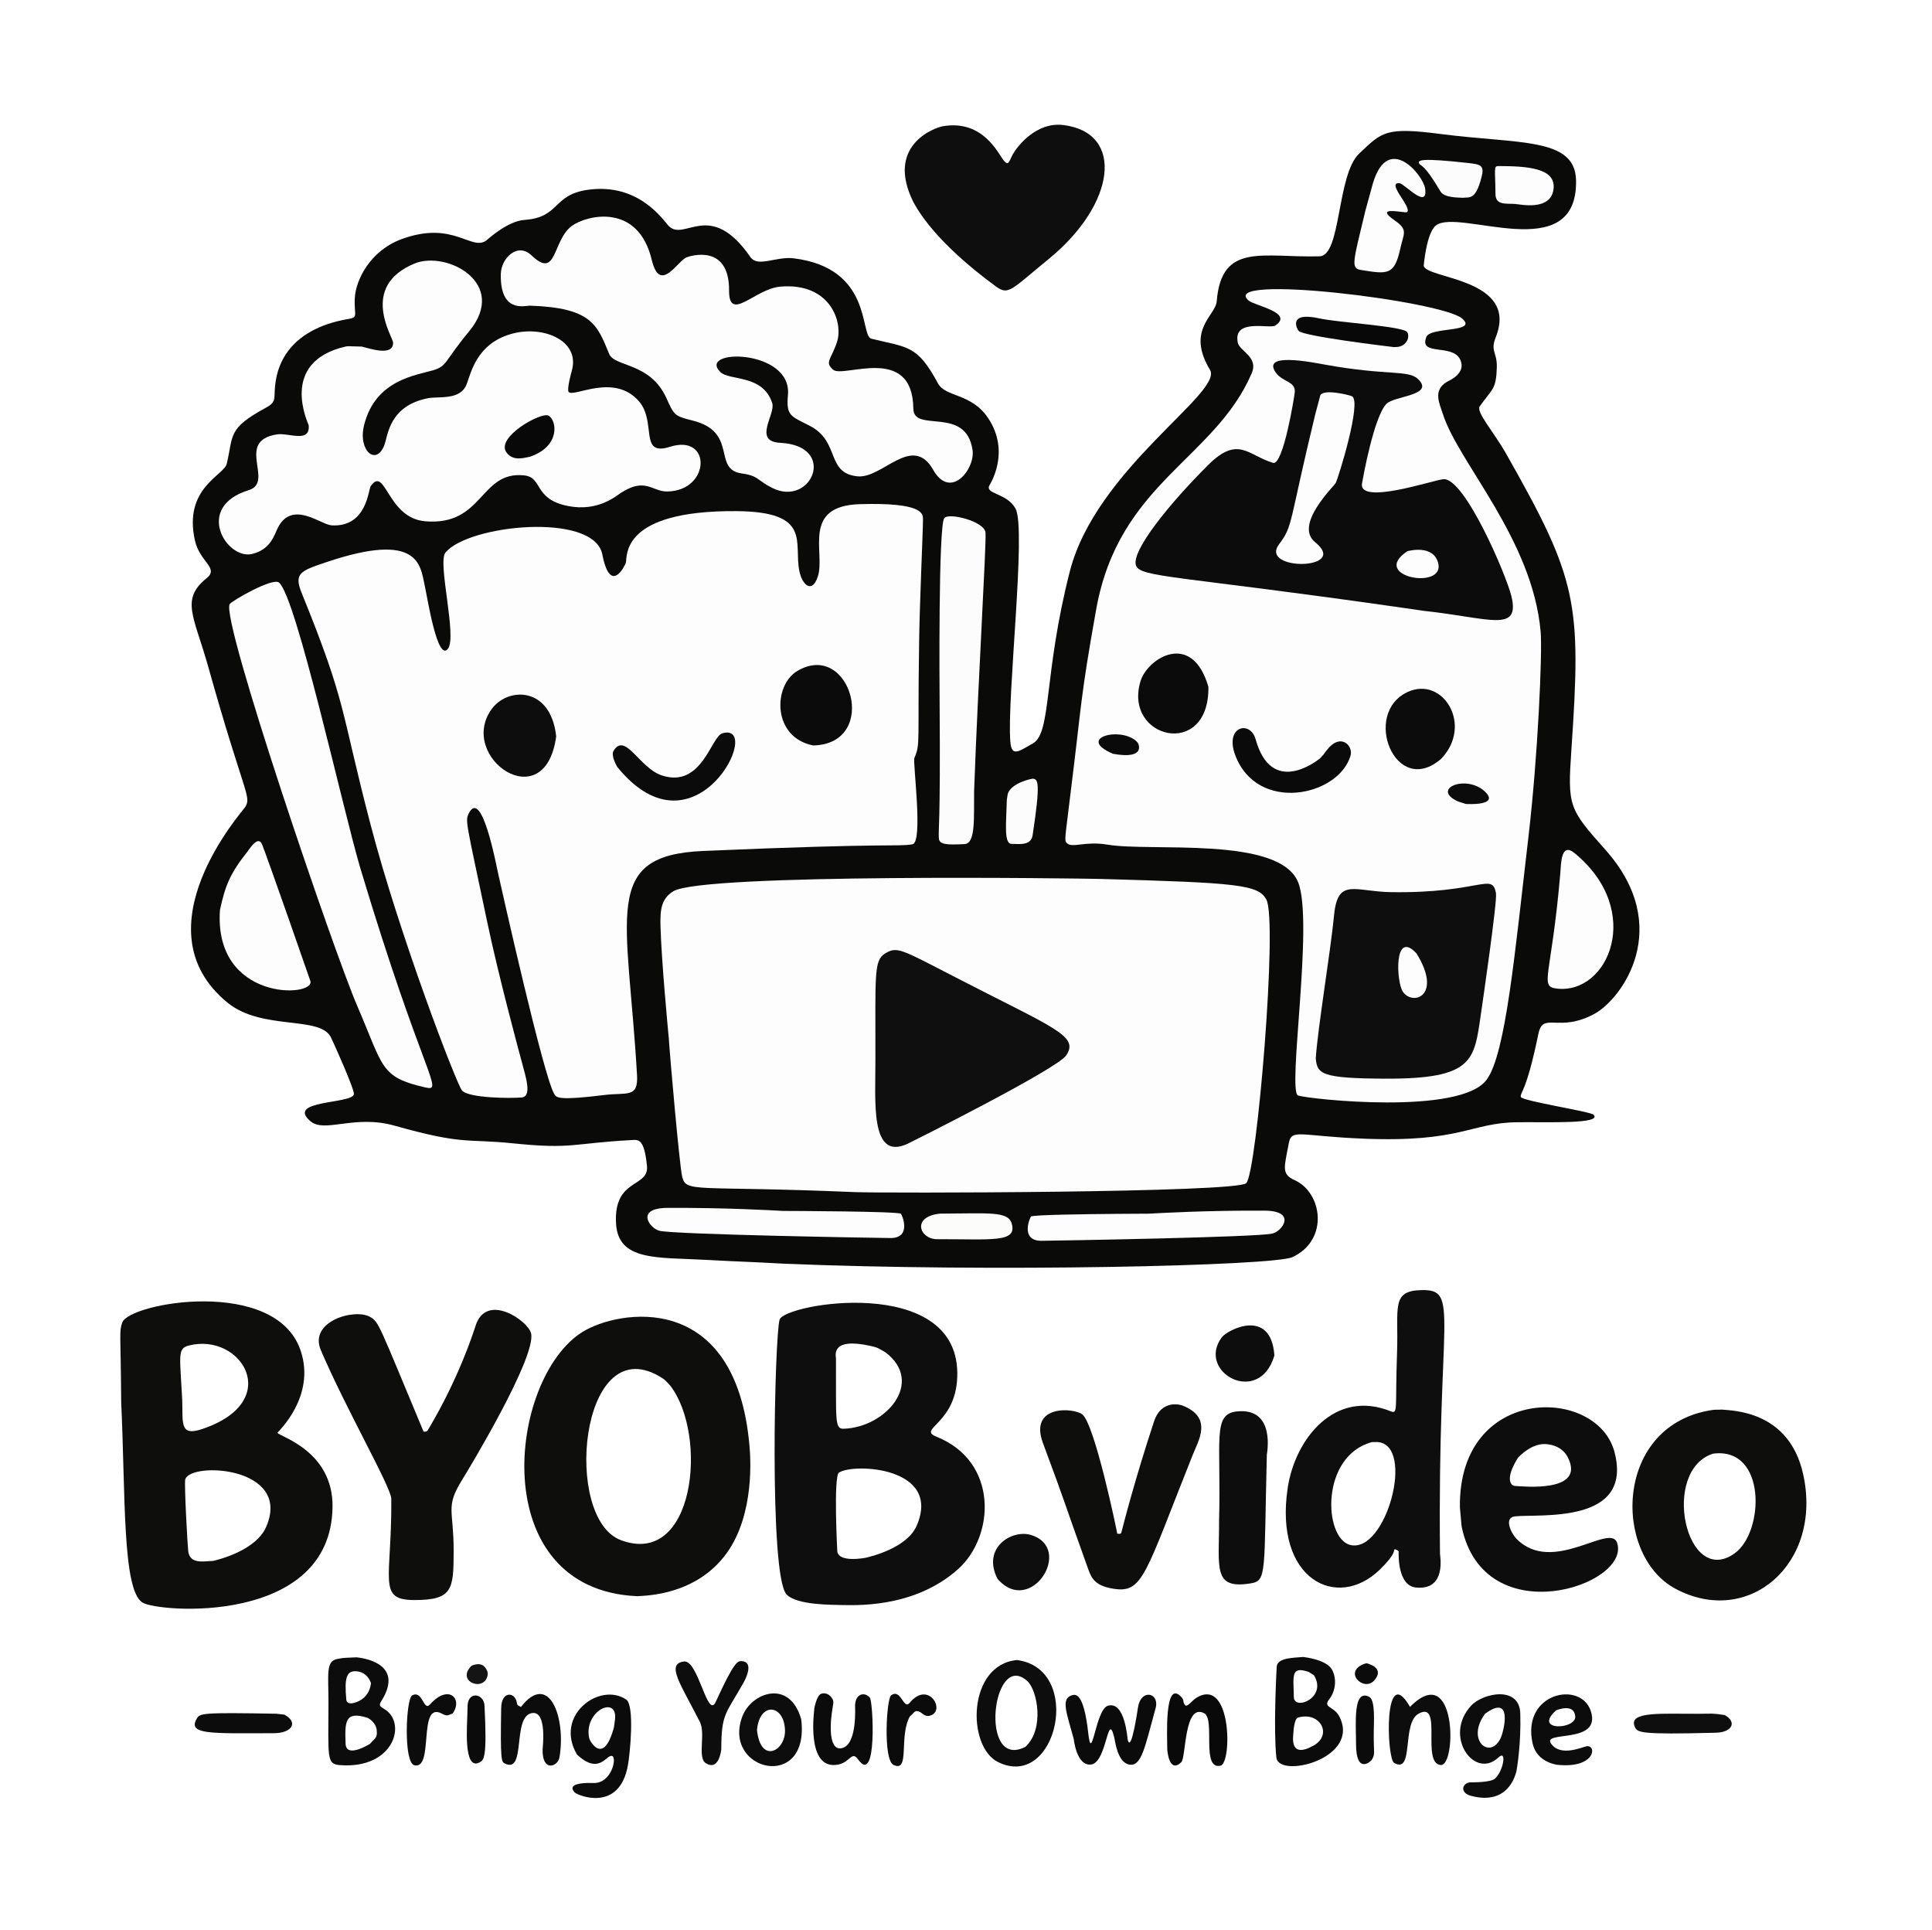
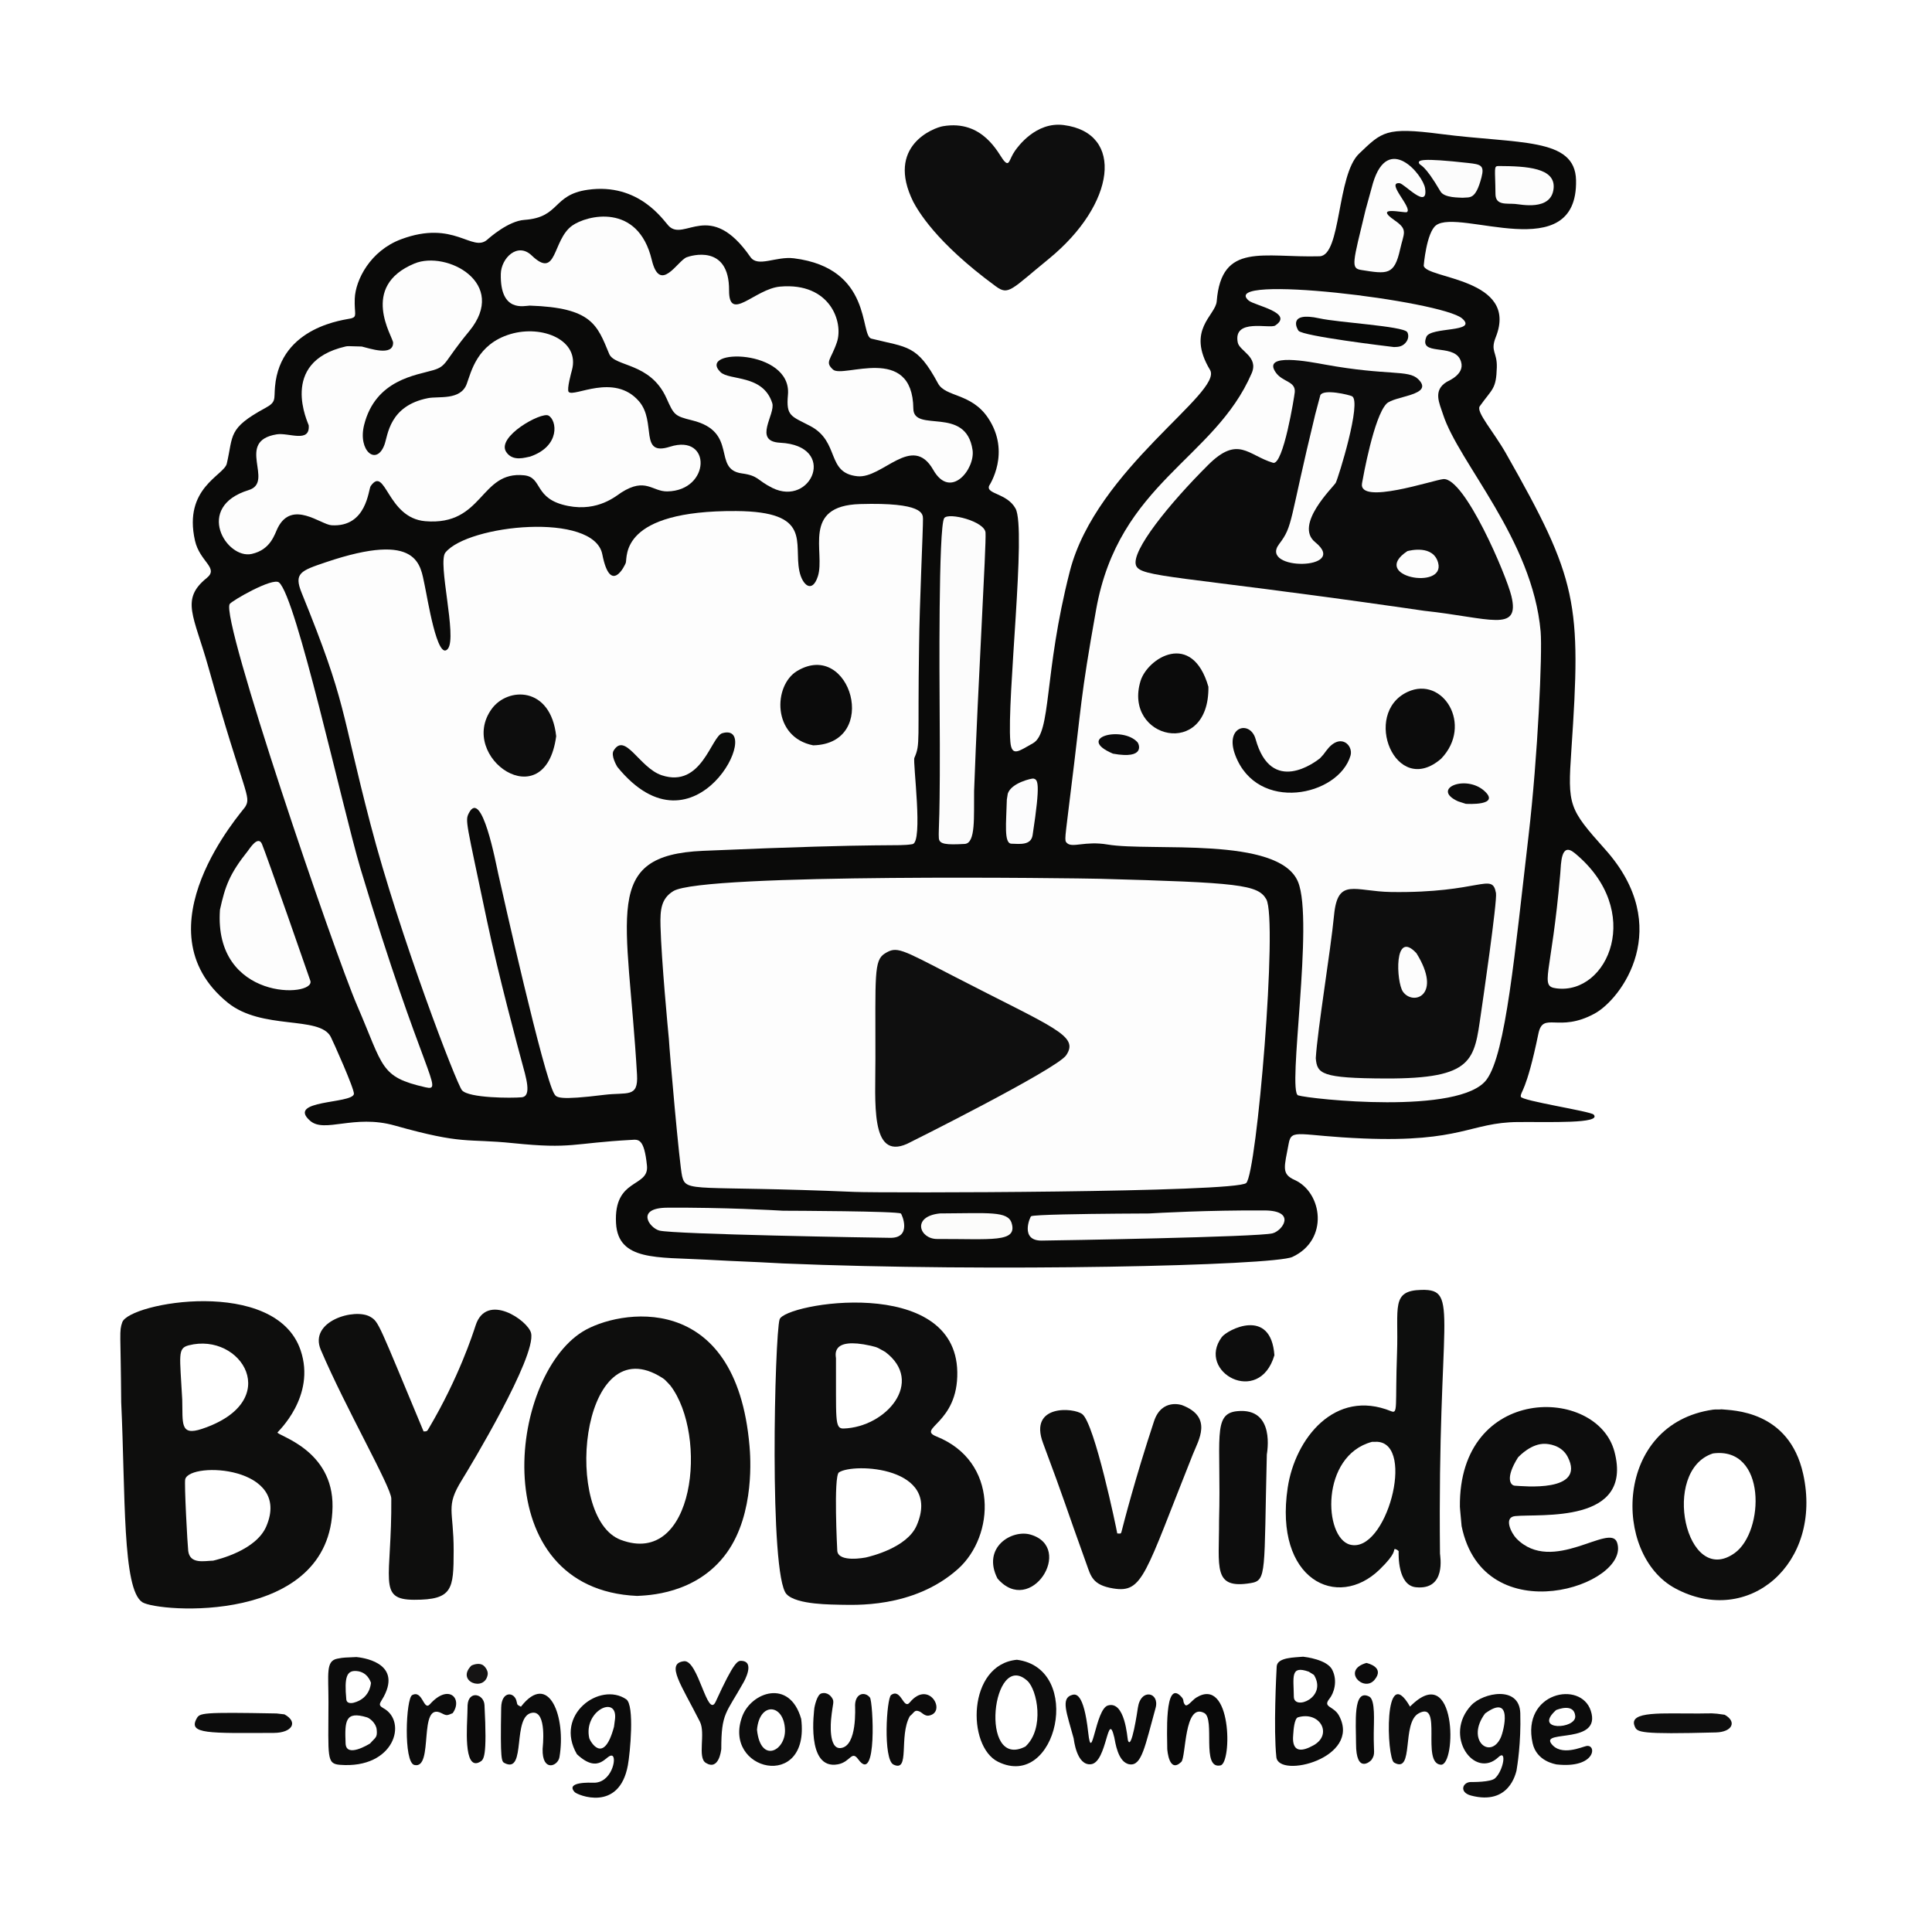
- <svg xmlns="http://www.w3.org/2000/svg" width="100%" height="100%" viewBox="0 0 702 701" version="1.1" xml:space="preserve" style="fill-rule:evenodd;clip-rule:evenodd;stroke-linejoin:round;stroke-miterlimit:2;">
+ <svg xmlns="http://www.w3.org/2000/svg" width="100%" height="100%" viewBox="0 0 702 702" version="1.1" xml:space="preserve" style="fill-rule:evenodd;clip-rule:evenodd;stroke-linejoin:round;stroke-miterlimit:2;">
  <g id="Background" transform="matrix(1,0,0,1,-161,-129)">
    <path d="M445.514,588.074C431.488,587.299 431.54,587.468 417.492,586.698C399.781,585.728 385.596,587.204 384.837,573.466C383.918,556.849 396.892,560.635 396.077,552.545C395.062,542.472 392.908,543.05 390.465,543.182C368.936,544.344 368.989,546.581 347.509,544.377C330.1,542.591 329.697,545.081 304.375,537.952C289.596,533.791 278.945,540.827 273.702,536.255C264.889,528.567 288.816,530.144 289.592,526.534C289.931,524.962 281.799,506.887 281.154,505.688C276.992,497.94 256.167,503.447 243.678,493.264C210.84,466.49 249.163,423.701 250.069,422.223C252.506,418.247 249.778,418.023 236.722,371.432C231.489,352.758 226.467,346.823 236.098,339.034C240.677,335.33 233.593,333.201 231.841,325.415C227.529,306.26 242.394,301.753 243.401,297.477C245.837,287.137 243.645,284.714 257.376,277.263C261.463,275.045 260.516,274.166 260.922,269.523C262.864,247.333 286.804,245.192 288.594,244.691C290.953,244.031 289.69,243.055 289.901,237.516C290.161,230.709 295.552,220.142 306.683,215.961C326.066,208.681 332.576,220.92 338.096,216.048C339.01,215.242 345.739,209.302 351.539,208.897C364.611,207.983 361.625,199.787 374.571,197.955C393.206,195.318 402.081,209.132 403.957,211.071C409.707,217.016 418.965,201.176 433.668,222.386C436.374,226.29 442.957,222.037 449.463,222.853C478.252,226.465 473.322,250.973 477.621,252.046C490.821,255.338 494.23,254.164 501.831,268.306C504.548,273.36 513.897,271.728 520.012,280.848C528.446,293.427 520.494,305.307 520.425,305.472C519.111,308.591 526.885,308.099 530.006,313.787C534.005,321.075 526.78,382.939 528.116,398.542C528.604,404.239 531.334,401.824 536.278,399.097C543.172,395.294 540.108,374.108 549.732,336.559C559.273,299.331 605.582,271.587 600.663,263.396C591.885,248.78 602.684,243.709 603.101,238.466C604.817,216.87 619.953,222.698 640.481,222.117C648.363,221.894 646.695,192.572 654.824,184.837C663.15,176.914 664.404,175.076 684.476,177.684C712.899,181.377 733.341,178.81 733.662,194.497C734.31,226.207 691.162,204.47 682.772,210.884C679.296,213.54 678.311,225.512 678.313,225.523C678.974,230.38 713.047,229.982 704.496,251.498C702.404,256.761 705.041,256.834 704.875,262.508C704.641,270.494 703.279,270.138 698.674,276.612C697.227,278.646 703.716,285.849 708.173,293.692C734.346,339.755 735.598,347.994 731.963,401.537C730.587,421.795 730.981,422.778 744.289,437.678C769.416,465.811 750.252,491.941 740.391,497.301C727.262,504.438 721.682,496.331 719.978,504.598C715.545,526.111 713.375,525.589 713.587,527.477C713.756,528.988 738.954,532.768 740.072,533.996C743.151,537.38 723.927,536.595 712.502,536.698C695.191,536.854 692.123,544.104 656.492,542.673C632.929,541.727 630.297,538.888 629.264,544.454C627.668,553.052 626.481,555.524 631.391,557.73C641.505,562.276 643.974,579.504 630.594,585.713C623.771,588.879 521.158,591.253 445.514,588.074Z" style="fill:rgb(10,10,9);" />
    <path d="M549.937,417.539C554.17,383.878 553.331,383.807 559.287,350.46C567.523,304.35 602.307,295.942 615.805,264.618C618.395,258.607 611.363,256.567 610.744,253.445C608.968,244.495 622.394,248.584 624.363,247.274C631.338,242.635 616.824,240.014 614.726,238.215C603.198,228.33 685.024,238.291 692.303,244.74C698.141,249.912 680.788,247.652 679.278,251.401C676.439,258.449 688.664,253.805 691.5,259.5C694.08,264.679 687.413,267.308 686.66,267.768C681.562,270.884 684.028,275.531 685.325,279.553C691.011,297.185 717.837,324.908 720.797,358.475C721.473,366.153 719.781,403.802 716.426,432.49C711.417,475.317 708.149,511.771 701.177,521.255C691.608,534.271 636.847,528.338 632.682,527.006C628.608,525.705 638.5,463.647 632.648,449.435C625.729,432.634 579.124,438.515 563.427,435.859C555.228,434.471 550.655,437.227 548.674,435.312C547.65,434.321 547.967,434.084 549.937,417.539Z" style="fill:rgb(253,253,253);" />
    <path d="M494.954,363.514C494.389,398.969 495.493,399.215 493.243,404.372C492.603,405.839 496.528,435.079 492.55,435.723C486.539,436.696 486.52,435.134 416.478,438.15C379.331,439.749 389.092,461.121 392.464,519.502C392.956,528.033 388.95,525.775 380.542,526.816C363.921,528.876 363.217,527.765 362.443,526.541C358.587,520.448 343.502,453.041 342.06,446.601C341.171,442.627 336.093,415.277 331.375,424.424C329.925,427.235 330.386,427.454 337.916,463.41C342.108,483.432 349.415,510.433 350.515,514.496C352.166,520.599 354.337,527.359 350.529,527.705C346.86,528.038 331.404,528.022 328.881,525.172C326.913,522.949 306.179,468.907 295.614,428.469C284.514,385.976 287.18,385.186 270.62,344.45C267.698,337.263 270.198,336.402 279.424,333.282C313.499,321.755 313.726,334.575 315.287,341.55C316.271,345.946 319.919,369.624 323.756,364.712C327.169,360.342 319.907,333.402 322.84,329.773C331.061,319.607 376.817,314.942 379.852,330.415C382.823,345.564 388.183,334.243 388.395,333.472C389.007,331.235 386.225,314.411 428.5,314.69C456.277,314.874 449.316,326.18 451.457,336.51C452.512,341.604 456.12,344.78 458.177,338.392C460.97,329.714 452.078,312.777 473.488,312.154C496.282,311.49 496.341,315.624 496.368,317.504C496.42,321.127 495.092,348.836 494.954,363.514Z" style="fill:rgb(253,253,253);" />
    <path d="M404.038,506.516C403.726,503.24 401.341,478.164 400.994,465.494C400.828,459.432 401.288,455.466 405.665,452.783C416.407,446.199 554.115,448.133 560.504,448.307C611.129,449.686 618.09,450.435 621.11,455.742C625.382,463.249 617.674,555.28 613.817,558.854C610.051,562.344 481.731,562.518 471.51,562.085C413.208,559.612 410.306,562.526 408.856,556.405C407.872,552.249 404.277,511.123 404.038,506.516Z" style="fill:rgb(253,253,253);" />
    <path d="M292.448,254.914C295.15,255.535 303.898,258.657 303.836,253.492C303.812,251.455 291.437,233.117 311.595,224.75C323.222,219.925 345.979,231.845 331.415,249.431C322.337,260.391 323.507,261.97 318.494,263.485C312.353,265.341 297.411,266.879 293.293,283.452C290.981,292.757 297.774,298.503 300.699,290.579C301.972,287.13 302.399,276.434 316.534,273.663C320.37,272.911 328.328,274.553 330.578,268.536C332.201,264.193 334.269,254.023 346.469,250.395C358.065,246.946 371.835,252.615 368.795,263.573C368.626,264.182 366.868,270.52 367.628,271.393C369.475,273.513 384.112,264.346 393.163,274.787C399.7,282.328 393.034,294.951 404.431,291.32C419.66,286.467 419.196,307.266 403.501,307.555C397.972,307.656 395.648,302.332 386.789,307.939C384.951,309.101 378.404,314.985 367.435,312.841C354.753,310.363 358.355,302.446 351.47,301.706C335.301,299.969 336.753,320.162 315.512,318.377C301.574,317.206 301.127,297.922 295.686,305.617C294.845,306.806 294.307,320.66 281.458,319.853C277.567,319.609 267.16,310.535 261.952,320.741C260.765,323.068 259.443,328.718 252.462,330.274C243.274,332.323 231.496,313.18 251.376,307.068C260.891,304.143 246.271,289.304 261.554,286.821C265.899,286.115 273.696,290.118 273.172,283.54C273.131,283.021 261.975,260.56 286.567,254.896C287.435,254.696 287.347,254.794 292.448,254.914Z" style="fill:rgb(253,253,253);" />
    <path d="M205.039,638.512C204.855,612.949 204.246,612.87 205.419,609.471C207.9,602.284 261.119,592.79 270.218,619.6C275.931,636.434 261.822,649.297 261.826,649.485C261.856,650.721 282.113,655.747 281.827,676.501C281.231,719.66 218.322,714.819 212.704,711.165C205.416,706.423 206.61,672.12 205.039,638.512ZM238.447,696.072C240.235,695.645 254.018,692.359 257.76,683.61C267.096,661.781 230.263,659.937 228.312,666.439C227.888,667.851 229.139,690.516 229.388,692.518C230.005,697.474 235.276,696.135 238.447,696.072ZM227.212,637.504C227.463,646.092 226.257,650.902 234.393,648.185C264.456,638.146 248.668,612.923 229.591,617.827C225.413,618.901 226.365,621.362 227.212,637.504Z" style="fill:rgb(14,14,13);" />
    <path d="M466.502,712.095C463.8,711.978 450.515,712.224 446.786,708.236C440.375,701.381 442.491,614.035 444.272,608.404C446.125,602.545 508.194,592.071 508.837,627.493C509.18,646.386 493.882,647.981 501.29,650.956C523.932,660.047 522.468,687.116 509.106,699.071C492.738,713.714 470.604,712.058 466.502,712.095ZM475.579,694.922C477.28,694.523 490.553,691.406 494.068,683.308C503.34,661.945 471.161,660.435 465.832,663.995C463.803,665.351 465.222,692.475 465.23,692.548C465.713,696.891 475.514,694.928 475.579,694.922ZM482.664,620.231C480.086,618.852 480.23,618.615 477.381,617.977C462.603,614.668 464.75,621.698 464.755,622.498C464.874,644.557 464.142,648.166 467.507,648.059C482.946,647.572 497.117,631.137 482.664,620.231Z" style="fill:rgb(14,14,14);" />
    <path d="M353.496,240.046C351.523,240.092 342.646,242.712 342.973,228.513C343.104,222.803 349.036,216.879 354.187,221.821C363.497,230.752 361.615,216.223 368.886,210.998C374.168,207.204 392.812,202.514 397.82,223.421C400.812,235.912 407.127,223.815 410.492,222.483C411.897,221.927 426.004,217.504 425.911,234.505C425.846,246.369 435.294,233.944 444.461,233.136C462.663,231.53 467.561,246.094 465.088,253.371C462.878,259.874 460.599,260.459 463.679,263.284C467.302,266.608 492.591,253.694 492.868,277.476C492.972,286.459 512.006,276.236 514.382,292.519C515.383,299.379 506.395,310.784 500.102,299.725C492.468,286.31 481.698,302.986 472.548,302.046C461.057,300.864 466.329,289.497 455.354,283.763C448.457,280.159 446.587,280.272 447.301,272.489C448.847,255.622 414.025,255.607 422.792,264.201C426.016,267.362 438.246,264.945 441.596,275.466C442.876,279.484 434.43,289.363 444.475,289.87C465.484,290.929 455.896,313.378 441.614,306.275C436.02,303.493 436.733,301.86 430.554,301.012C419.618,299.51 429.512,285.891 412.452,281.727C406.048,280.164 405.881,279.704 403.153,273.657C397.24,260.546 384.347,262.403 382.345,257.578C377.987,247.071 376.123,240.788 353.496,240.046Z" style="fill:rgb(253,253,253);" />
    <path d="M678.468,350.933C677.68,350.808 671.098,349.865 670.457,349.773C588.86,338.086 575.329,338.843 573.769,334.426C571.934,329.233 585.853,312.014 599.972,297.952C610.921,287.047 614.448,294.434 623.555,297.154C627.288,298.269 631.336,272.909 631.458,271.498C631.8,267.507 627.085,267.857 624.614,264.42C619.256,256.968 637.04,260.486 642.504,261.477C665.341,265.619 672.68,263.253 676.277,266.736C682.452,272.715 667.573,272.759 664.754,275.734C660.194,280.546 656.326,302.193 655.902,304.569C654.446,312.716 682.003,303.357 685.454,303.08C693.18,302.46 708.321,337.915 710.172,345.583C713.432,359.09 702.119,353.453 678.468,350.933Z" style="fill:rgb(12,12,12);" />
    <path d="M392.505,708.884C337.154,706.446 345.551,629.67 372.711,612.845C385.515,604.914 428.467,597.117 433.348,654.512C433.616,657.666 435.416,678.832 425.076,693.204C414.063,708.511 395.827,708.68 392.505,708.884ZM404.574,632.433C402.63,630.396 402.798,630.263 400.3,628.848C371.613,612.611 365.52,680.532 386.505,688.49C413.461,698.714 418.387,650.512 404.574,632.433Z" style="fill:rgb(14,14,13);" />
    <path d="M668.438,691.998C668.263,692.149 667.937,691.694 667.763,691.845C667.205,692.329 668.473,693.277 662.295,699.285C646.958,714.199 623.861,703.04 628.89,669.573C631.582,651.65 646.066,633.471 666.426,641.753C669.062,642.825 667.904,640.366 668.62,620.501C669.212,604.082 666.303,597.937 677.499,597.684C691.591,597.366 683.28,606.62 684.228,693.505C684.236,694.218 686.682,706.877 675.466,705.73C668.806,705.049 669.169,693.753 669.207,692.589L668.438,691.998ZM659.535,652.899C640.694,657.912 641.931,687.763 651.557,690.254C664.654,693.642 675.412,653.736 661.474,652.885C660.828,652.846 660.18,652.939 659.535,652.899Z" style="fill:rgb(13,14,13);" />
    <path d="M639.094,513.493C639.739,502.911 644.481,474.572 645.737,461.521C647.069,447.687 653.191,452.929 666.516,453.116C698.981,453.573 703.166,445.767 704.569,453.487C705.096,456.386 699.6,493.929 699.087,497.434C696.639,514.155 696.581,520.983 664.503,520.874C641.05,520.794 639.573,519.168 639.094,513.493Z" style="fill:rgb(14,14,14);" />
    <path d="M291.919,444.385C314.652,520.093 322.635,525.674 315.576,524.067C298.978,520.288 300.461,516.78 290.776,494.381C282.343,474.878 241.086,353.869 244.464,348.469C245.184,347.318 260.081,338.705 262.384,340.647C268.673,345.95 285.203,421.571 291.919,444.385Z" style="fill:rgb(253,253,253);" />
    <path d="M314.911,649.114C316.218,649.127 316.188,649.027 316.881,647.856C327.67,629.623 332.808,613.717 333.814,610.602C337.768,598.364 352.912,608.831 353.968,613.386C355.948,621.924 331.672,662.17 328.854,666.72C322.742,676.59 325.862,677.445 325.84,692.503C325.819,706.463 325.484,710.311 311.499,710.288C297.902,710.266 303.43,702.877 303.177,673.51C303.141,669.338 286.67,640.816 277.567,619.475C273.113,609.032 289.899,604.164 295.527,607.458C298.7,609.315 298.467,609.756 314.911,649.114Z" style="fill:rgb(14,14,13);" />
    <path d="M786.505,641.084C790.235,641.505 811.024,641.259 816.186,664.568C823.39,697.099 796.28,720.421 769.695,706.137C746.834,693.853 747.435,646.313 783.46,641.201C784.466,641.058 785.499,641.227 786.505,641.084ZM783.406,657.112C764.305,663.296 773.593,706.107 791.344,693.277C802.138,685.476 802.929,654.493 783.406,657.112Z" style="fill:rgb(14,14,13);" />
    <path d="M479.086,513.5C479.107,483.481 478.497,477.952 482.481,475.474C486.887,472.734 488.117,473.691 507.417,483.659C544.065,502.587 553.249,505.273 548.397,512.435C544.967,517.498 491.193,544.353 490.555,544.636C477.077,550.611 479.128,529.262 479.086,513.5Z" style="fill:rgb(15,15,15);" />
    <path d="M492.841,202.332C482.732,181.952 500.358,175.423 503.574,174.867C518.281,172.323 523.823,185.043 525.703,187.297C527.819,189.835 527.602,186.898 529.836,183.746C530.759,182.442 537.359,173.128 547.506,174.44C569.693,177.309 566.419,203.177 542.103,223.047C528.305,234.321 527.481,236.446 522.835,233.044C500.79,216.898 494.486,205.347 492.841,202.332Z" style="fill:rgb(14,14,14);" />
    <path d="M692.084,683.541C691.505,677.022 691.465,677.066 691.459,676.501C690.961,631.932 741.288,632.503 747.62,656.467C754.572,682.778 720.72,678.969 711.545,679.877C707.167,680.31 710.217,686.194 711.994,688.01C725.078,701.383 746.072,682.085 748.57,689.475C753.808,704.97 700.173,722.804 692.084,683.541ZM712.578,658.559C707.863,666.036 709.793,668.757 711.448,668.836C714.168,668.967 737.313,671.488 730.658,658.414C728.346,653.872 723.251,653.656 722.494,653.624C717.479,653.412 713.189,657.918 712.578,658.559Z" style="fill:rgb(13,13,13);" />
    <path d="M566.958,686.179C568.011,686.198 568.263,686.507 568.517,685.512C569.343,682.274 573.419,666.305 580.313,645.435C583.112,636.962 590.476,639.555 590.481,639.557C601.821,643.868 596.481,652.291 594.416,657.465C576.932,701.265 576.334,707.908 565.543,706.174C557.98,704.958 557.377,701.717 555.816,697.392C547.867,675.357 548.211,675.322 539.986,653.327C534.706,639.207 551.146,640.399 554.256,642.836C558.744,646.353 566.659,684.325 566.958,686.179Z" style="fill:rgb(14,14,13);" />
    <path d="M514.941,416.502C514.814,425.717 515.602,435.424 511.512,435.648C504.843,436.012 502.274,435.794 502.137,433.551C501.899,429.635 502.752,429.706 502.416,384.501C502.376,379.117 501.937,320.085 504.105,317.229C505.725,315.095 518.81,318.431 519.096,322.531C519.408,327.01 516.358,377.156 514.941,416.502Z" style="fill:rgb(252,252,252);" />
    <path d="M240.924,459.562C242.819,450.925 244.423,446.507 251.077,438.161C251.654,437.437 254.755,432.397 256.177,435.663C257.605,438.942 273.654,484.948 273.788,485.441C275.413,491.436 238.586,492.864 240.924,459.562Z" style="fill:rgb(253,253,253);" />
    <path d="M603.953,681.502C604.749,651.832 601.437,642.65 610.531,641.755C624.664,640.365 621.316,657.155 621.308,657.494C620.241,700.625 621.383,703.249 615.441,704.228C601.573,706.513 603.999,698.617 603.953,681.502Z" style="fill:rgb(13,13,13);" />
    <path d="M530.502,732.084C554.87,735.213 545.066,779.663 523.664,769.158C512.209,763.535 512.484,733.785 530.502,732.084ZM533.581,763.614C540.646,757.113 537.904,743.004 534.291,739.732C521.508,728.157 516.615,772.329 533.581,763.614Z" style="fill:rgb(13,13,13);" />
    <path d="M727.922,446.515C728.239,442.53 728.173,434.868 733.142,438.948C758.592,459.845 745.339,490.505 726.56,488.13C720.23,487.329 724.71,483.857 727.922,446.515Z" style="fill:rgb(253,253,253);" />
    <path d="M445.495,568.92C448.922,568.932 486.779,569.062 488.323,569.93C488.701,570.143 492.491,578.845 484.498,578.771C478.849,578.719 405.817,577.488 400.597,576.135C396.937,575.187 391.779,567.889 403.5,567.821C424.244,567.7 442.14,568.728 445.495,568.92Z" style="fill:rgb(253,253,253);" />
    <g transform="matrix(-1,0,0,1,1023.98,1)">
      <path d="M445.495,568.92C446.576,568.924 451.084,568.939 456.797,568.986C469.194,569.087 487.266,569.336 488.323,569.93C488.701,570.143 492.491,578.845 484.498,578.771C478.849,578.719 405.817,577.488 400.597,576.135C396.937,575.187 391.779,567.889 403.5,567.821C424.244,567.7 442.14,568.728 445.495,568.92Z" style="fill:rgb(253,253,253);" />
    </g>
    <path d="M290.502,731.096C291.894,731.234 307.219,732.75 300.448,745.471C299.196,747.823 298.063,748.44 300.366,749.711C309.145,754.556 304.32,771.809 284.518,770.254C279.594,769.867 280.317,767.675 280.35,747.5C280.366,737.237 279.299,732.531 283.539,731.691C286.259,731.152 286.236,731.341 290.502,731.096ZM295.489,762.486C297.403,760.248 298.175,760.44 297.873,757.456C297.629,755.06 295.329,753.304 294.324,753C286.421,750.61 286.244,754.308 286.574,762.495C286.789,767.837 294.881,762.86 295.489,762.486ZM295.789,740.47C295.62,739.953 294.489,736.488 290.526,736.173C286.913,735.886 286.094,738.504 286.827,746.448C287.003,748.352 289.316,747.741 289.547,747.68C295.245,746.173 295.716,741.23 295.789,740.47Z" style="fill:rgb(12,12,12);" />
    <path d="M634.51,730.968C635.431,731.078 643.194,732.003 645.077,735.731C647.165,739.866 645.622,744.294 644.087,746.2C641.435,749.495 645.598,748.735 647.575,752.456C655.732,767.809 625.606,775.381 624.769,767.456C623.695,757.288 624.754,737.165 624.893,734.535C625.072,731.125 631.518,731.275 634.51,730.968ZM630.958,758.505C630.956,759.584 629.235,768.232 638.291,763.154C645.361,759.189 640.585,750.639 632.633,752.99C631.258,753.396 630.985,758.044 630.958,758.505ZM638.418,737.585L636.536,736.404C629.747,734.018 631.047,738.325 631.121,745.522C631.174,750.658 643.441,745.786 638.418,737.585Z" style="fill:rgb(11,11,11);" />
    <path d="M638.892,279.576C640.74,272.61 640.737,272.617 640.74,272.61C641.896,270.171 651.365,272.503 652.261,272.973C655.92,274.891 647.247,302.747 646.35,304.42C645.568,305.88 631.057,319.672 638.897,326.02C651.554,336.269 618.342,336.482 625.771,326.696C630.94,319.886 629.28,319.116 638.892,279.576Z" style="fill:rgb(253,253,253);" />
    <path d="M363.094,396.503C359.064,426.452 327.024,404.071 339.65,386.606C345.465,378.562 361.113,378.235 363.094,396.503Z" style="fill:rgb(13,13,13);" />
    <path d="M456.475,399.819C441.506,396.88 441.888,378.011 450.678,372.779C470.077,361.235 480.898,399.27 456.475,399.819Z" style="fill:rgb(11,11,11);" />
    <path d="M712.021,772.399C711.735,773.24 709.441,785.084 695.523,781.426C691.04,780.249 692.442,776.473 695.5,776.504C696.205,776.511 702.634,776.577 704.207,775.161C707.287,772.387 708.602,764.484 705.477,767.458C696.747,775.766 685.244,759.61 695.605,748.598C699.886,744.047 713.114,741.297 713.402,751.503C713.708,762.354 712.299,770.747 712.021,772.399ZM700.604,751.603C693.491,761.207 702.495,768.543 706.283,760.405C707.41,757.986 710.897,744.05 700.604,751.603Z" style="fill:rgb(13,13,13);" />
    <path d="M370.628,766.403C362.266,752.024 379.037,739.936 388.545,746.447C391.632,748.561 389.941,766.081 389.138,770.435C385.965,787.626 370.796,781.222 369.827,780.182C366.21,776.301 375.895,776.731 376.494,776.757C383.156,777.052 385.227,767.677 383.463,766.963C381.356,766.111 378.91,774.15 370.628,766.403ZM384.102,756.425C384.195,755.446 384.393,754.478 384.486,753.499C385.32,744.72 372.913,750.68 375.112,760.583C375.284,761.356 380.247,770.807 384.102,756.425Z" style="fill:rgb(11,11,11);" />
    <path d="M600.081,378.545C600.432,405.011 569.063,397.424 575.408,376.468C577.948,368.077 594.161,357.945 600.081,378.545Z" style="fill:rgb(11,11,11);" />
    <path d="M684.657,404.664C668.075,419.079 655.703,388.19 672.451,380.406C685.278,374.445 696.386,392.435 684.657,404.664Z" style="fill:rgb(12,12,12);" />
    <path d="M657.152,205.411C657.365,204.626 659.49,196.815 659.85,195.607C665.362,177.086 678.098,192.565 678.817,197.45C679.999,205.476 671.294,195.688 669.497,195.551C664.474,195.165 674.413,204.625 672.2,206.069C671.469,206.545 659.7,203.518 667.794,209.1C672.738,212.509 671.064,213.632 669.747,219.557C667.635,229.056 665.11,228.62 655.571,227.091C651.748,226.478 652.534,224.593 657.152,205.411Z" style="fill:rgb(253,253,253);" />
    <path d="M452.117,753.577C455.405,780.098 423.238,772.459 430.727,752.575C433.986,743.924 447.89,738.756 452.117,753.577ZM436.056,757.495C437.333,770.015 446.502,765.173 446.228,757.501C445.891,748.061 436.975,747.2 436.056,757.495Z" style="fill:rgb(13,13,13);" />
    <path d="M551.103,760.594C548.675,751.558 546.244,746.017 550.584,744.851C551.732,744.543 554.772,743.726 556.406,758.529C557.735,770.572 559.007,750.017 563.566,748.691C569.832,746.869 570.602,760.579 570.822,761.295C572.114,765.499 574.313,750.471 574.456,749.494C575.515,742.254 582.457,743.912 580.886,749.605C577.027,763.589 575.838,770.616 571.539,770.09C567.094,769.547 566.214,761.702 565.89,760.334C563.419,749.904 563.291,769.32 557.453,770.036C552.147,770.686 551.187,760.93 551.103,760.594Z" style="fill:rgb(11,11,11);" />
    <path d="M640.571,404.575C641.863,403.242 641.8,403.268 642.888,401.796C647.989,394.897 652.811,399.841 651.715,403.555C647.355,418.326 617.808,424.534 609.832,403.365C605.873,392.859 615.272,390.519 617.233,397.575C622.961,418.182 639.028,405.767 640.571,404.575Z" style="fill:rgb(10,10,10);" />
    <path d="M385.3,407.644C385.056,407.227 382.884,403.519 383.956,401.754C388.159,394.833 393.331,408.007 401.441,410.694C415.999,415.517 419.383,396.573 423.469,395.401C438.84,390.992 413.685,442.539 385.3,407.644Z" style="fill:rgb(10,11,10);" />
    <path d="M726.572,770.112C726.153,769.985 719.372,769.053 717.883,762.403C713.749,743.944 735.39,739.405 739.033,750.648C742.985,762.842 721.163,757.569 724.591,762.445C728.081,767.407 735.975,763.648 737.489,763.407C741.301,762.801 740.802,771.695 726.572,770.112ZM726.41,750.362C717.835,758.087 733.812,757.355 733.37,752.515C732.933,747.74 726.951,750.144 726.41,750.362Z" style="fill:rgb(12,12,12);" />
    <path d="M423.083,764.496C423.015,765.097 422.177,772.49 417.458,769.553C414.317,767.599 417.455,758.838 415.316,754.596C408.537,741.153 402.763,733.437 409.518,732.612C414.757,731.973 418.051,753.865 421.063,747.274C427.894,732.324 429.1,732.398 430.501,732.485C435.381,732.787 431.469,739.764 431.162,740.313C424.782,751.691 423.087,751.367 423.083,764.496Z" style="fill:rgb(13,13,13);" />
    <path d="M673.336,749.1C690.356,731.883 690.295,770.699 684.507,770.219C677.274,769.62 685.382,746.788 676.517,751.527C670.134,754.938 674.968,773.717 667.545,769.435C664.839,767.875 663.665,732.281 673.336,749.1Z" style="fill:rgb(13,13,13);" />
    <path d="M350.284,749.136C360.482,736.004 366.745,752.986 364.283,767.461C363.713,770.813 357.957,772.995 358.161,764.49C358.172,764.045 359.819,750.693 354.478,751.324C346.833,752.227 352.437,773.66 344.403,769.654C343.21,769.058 342.771,768.74 343.107,749.485C343.216,743.226 348.105,743.646 348.755,747.421C348.972,748.682 349.17,748.528 350.284,749.136Z" style="fill:rgb(12,12,12);" />
    <path d="M456.91,749.539C456.997,749.083 457.825,744.783 459.439,744.316C461.682,743.668 462.979,745.465 463.165,745.723C464.357,747.374 463.577,747.562 462.999,753.55C462.913,754.439 461.926,764.662 466.49,764.159C472.594,763.487 471.673,749.221 471.696,748.517C471.844,744.135 475.331,743.575 477.087,745.798C478.232,747.247 479.79,777.857 472.832,768.242C470.397,764.878 470.038,769.241 465.433,770.081C453.668,772.226 456.882,750.25 456.91,749.539Z" style="fill:rgb(11,11,11);" />
    <path d="M585.129,764.498C585.159,760.813 583.9,738.353 590.342,745.643C591.402,746.841 590.614,747.207 591.578,748.434C592.362,749.431 594.151,746.761 595.683,745.819C608.577,737.896 608.706,769.535 604.488,770.46C597.33,772.029 602.675,753.586 598.556,751.417C591.196,747.542 592.011,767.48 590.219,769.206C585.794,773.467 585.17,765.051 585.129,764.498Z" style="fill:rgb(9,9,9);" />
    <path d="M624.059,621.431C618.543,640.21 595.594,627.481 604.929,614.852C606.901,612.185 622.795,603.811 624.059,621.431Z" style="fill:rgb(13,13,13);" />
    <path d="M523.431,702.548C517.701,691.246 528.663,684.619 535.471,686.612C551.524,691.311 535.499,716.576 523.431,702.548Z" style="fill:rgb(14,14,14);" />
    <path d="M502.517,569.904C520.341,569.842 527.255,568.938 528.598,573.47C530.712,580.6 521.225,579.124 501.501,579.192C495.139,579.213 492.083,571.004 502.517,569.904Z" style="fill:rgb(252,252,251);" />
    <path d="M667.5,255.103C664.707,254.768 634.549,251.15 632.837,249.196C632.371,248.663 628.644,242.08 640.454,244.68C647.424,246.215 670.622,247.478 672.295,249.639C672.607,250.041 673.256,251.876 671.652,253.632C670.145,255.282 668.324,255.012 667.5,255.103Z" style="fill:rgb(7,8,7);" />
    <path d="M711.515,203.102C708.32,202.847 704.421,203.699 704.385,199.503C704.305,190.26 703.665,189.319 705.484,189.325C715.823,189.361 726.272,189.996 725.504,197.5C724.649,205.848 713.328,203.198 711.515,203.102Z" style="fill:rgb(253,253,253);" />
    <path d="M264.358,751.922C269.506,754.746 267.13,758.631 260.5,758.658C236.852,758.754 229.306,759.124 232.442,753.459C233.569,751.421 234.101,751.073 261.499,751.593C261.73,751.597 261.711,751.617 264.358,751.922Z" style="fill:rgb(12,12,12);" />
    <path d="M787.675,752.067C792.21,754.601 790.417,758.331 784.5,758.487C756.489,759.224 755.895,758.439 754.977,756.256C752.579,750.557 765.255,751.688 778.5,751.604C783.133,751.575 783.058,751.358 787.675,752.067Z" style="fill:rgb(14,14,14);" />
    <path d="M526.839,419.522C527.153,417.549 527.125,417.556 527.178,417.391C528.448,413.409 535.992,411.774 536.473,411.892C538.071,412.282 539.2,412.888 536.202,432.451C535.629,436.195 531.62,435.665 528.493,435.56C525.713,435.467 526.624,428.001 526.839,419.522Z" style="fill:rgb(252,252,253);" />
    <path d="M325.484,751.481C323.491,752.304 323.398,752.515 321.489,751.518C312.689,746.923 318.856,772.038 311.562,770.312C307.543,769.36 308.494,746.128 310.76,744.925C314.604,742.884 314.874,750.852 317.217,748.234C324.094,740.55 329.233,746.29 325.484,751.481Z" style="fill:rgb(12,12,12);" />
    <path d="M692.487,200.852C691.444,200.738 685.836,201 684.405,198.562C678.401,188.33 677.142,189.332 676.671,188.428C676.01,187.16 677.185,186.299 694.531,188.226C699.051,188.727 700.447,189.067 699.302,193.449C697.113,201.827 695.019,200.555 692.487,200.852Z" style="fill:rgb(252,252,252);" />
    <path d="M491.591,752.571C487.496,759.902 491.775,773.124 485.644,770.163C481.822,768.318 483.113,746.077 484.793,744.885C488.465,742.278 489.238,750.416 491.572,747.586C498.585,739.083 505.155,751.233 498.469,752.379C497.054,752.622 495.828,751.195 495.311,750.962C493.232,750.025 493.381,751.136 491.591,752.571Z" style="fill:rgb(12,11,11);" />
    <path d="M353.6,294.91C352.058,295.14 347.381,296.923 344.934,293.227C341.269,287.69 357.638,278.606 360.266,279.987C363.382,281.625 364.719,291.125 353.6,294.91Z" style="fill:rgb(8,8,8);" />
    <path d="M675.679,475.364C685.189,490.666 674.481,494.589 670.763,489.331C668.344,485.909 667.358,466.38 675.679,475.364Z" style="fill:rgb(253,253,253);" />
    <path d="M660.16,758.503C660.066,765.984 660.835,766.175 659.365,768.423C659.007,768.971 653.704,773.758 653.72,762.499C653.731,755.334 652.493,742.359 658.524,745.464C660.81,746.641 660.167,754.752 660.16,758.503Z" style="fill:rgb(11,11,11);" />
    <path d="M330.828,751.502C330.891,750.516 330.84,749.525 330.903,748.539C331.251,743.134 336.826,744.431 337.041,748.546C338.044,767.707 336.783,768.411 335.334,769.221C329.183,772.656 330.805,755.221 330.828,751.502Z" style="fill:rgb(12,11,11);" />
    <path d="M672.387,329.246C673.313,329.012 681.757,326.877 683.552,333.485C686.3,343.609 658.394,338.515 672.387,329.246Z" style="fill:rgb(253,253,253);" />
    <path d="M565.405,402.847C551.609,396.973 568.819,392.658 574.301,398.68C574.83,399.261 577.362,405.018 565.405,402.847Z" style="fill:rgb(10,10,11);" />
    <path d="M693.582,421.072C690.889,420.186 690.895,420.218 690.673,420.115C680.81,415.518 693.776,410.245 700.487,416.514C706.151,421.805 694.242,421.11 693.582,421.072Z" style="fill:rgb(11,11,11);" />
    <path d="M657.487,733.236C658.019,733.362 664.298,734.842 660.401,739.417C656.476,744.024 648.346,735.873 657.487,733.236Z" style="fill:rgb(12,11,12);" />
    <path d="M332.293,734.188C332.583,734.053 334.645,733.092 336.274,733.908C337.166,734.355 338.438,736.044 338.204,737.468C337.145,743.927 326.507,739.976 332.293,734.188Z" style="fill:rgb(21,20,20);" />
  </g>
</svg>
